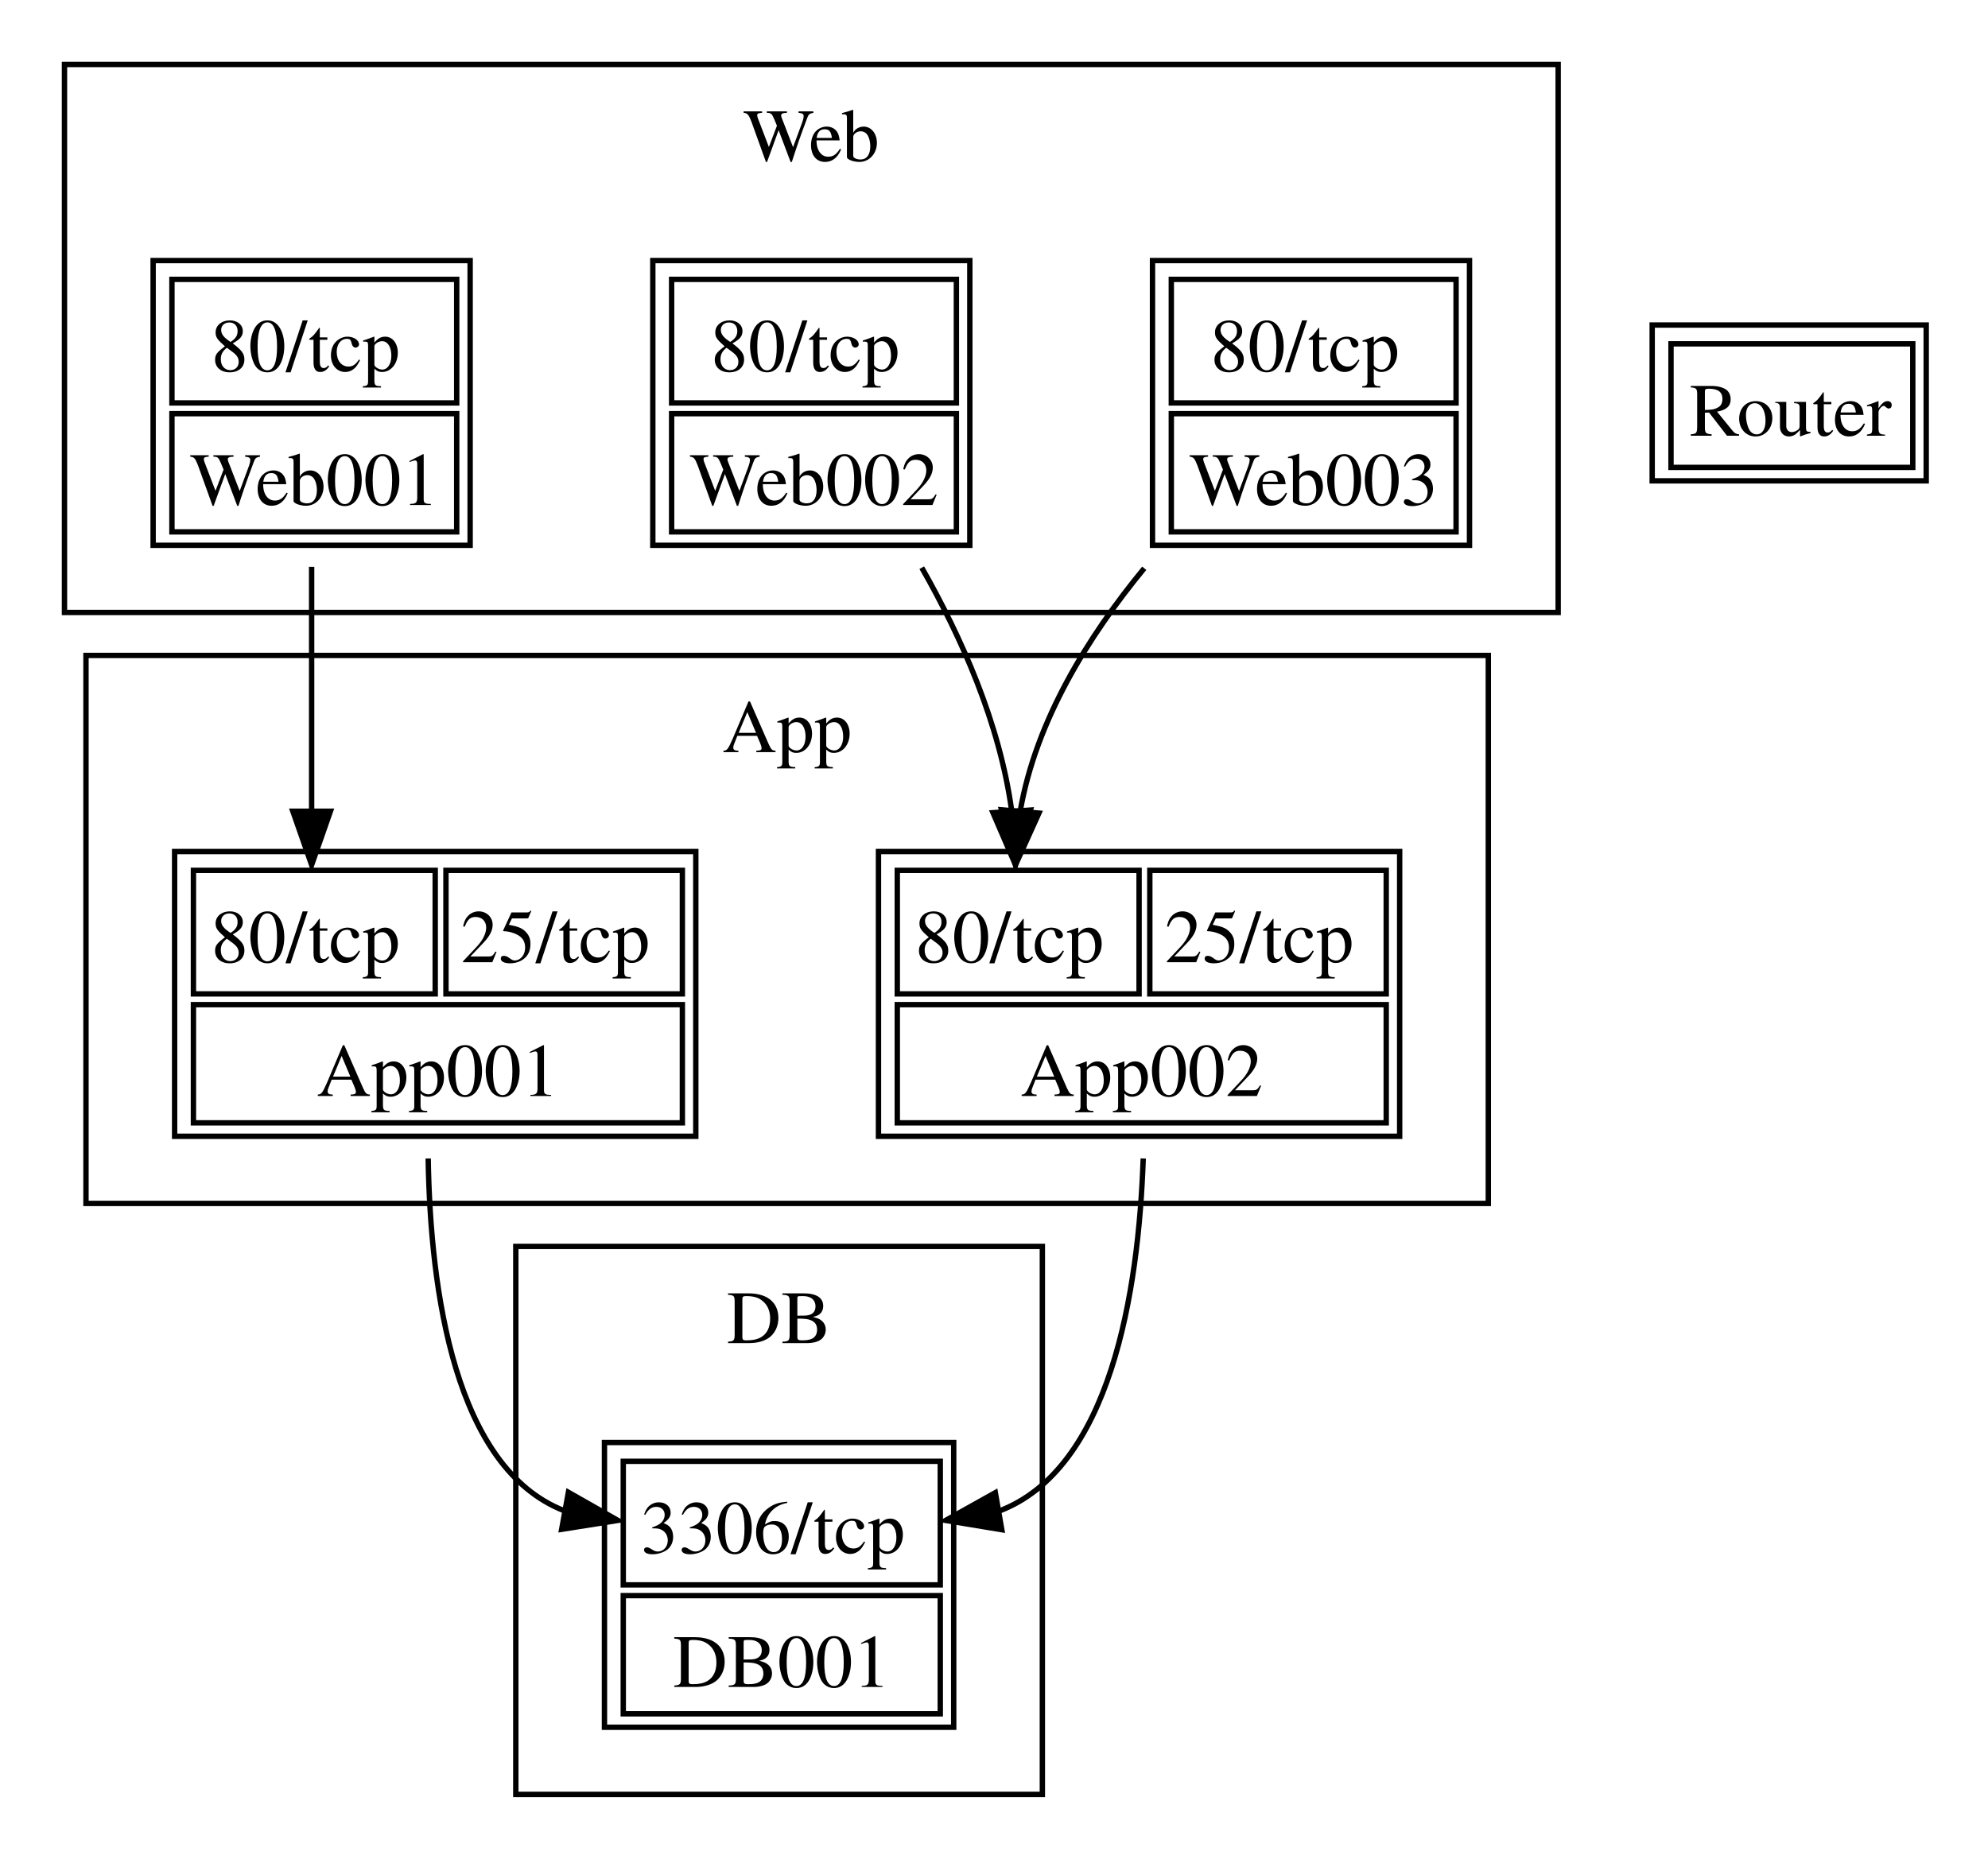
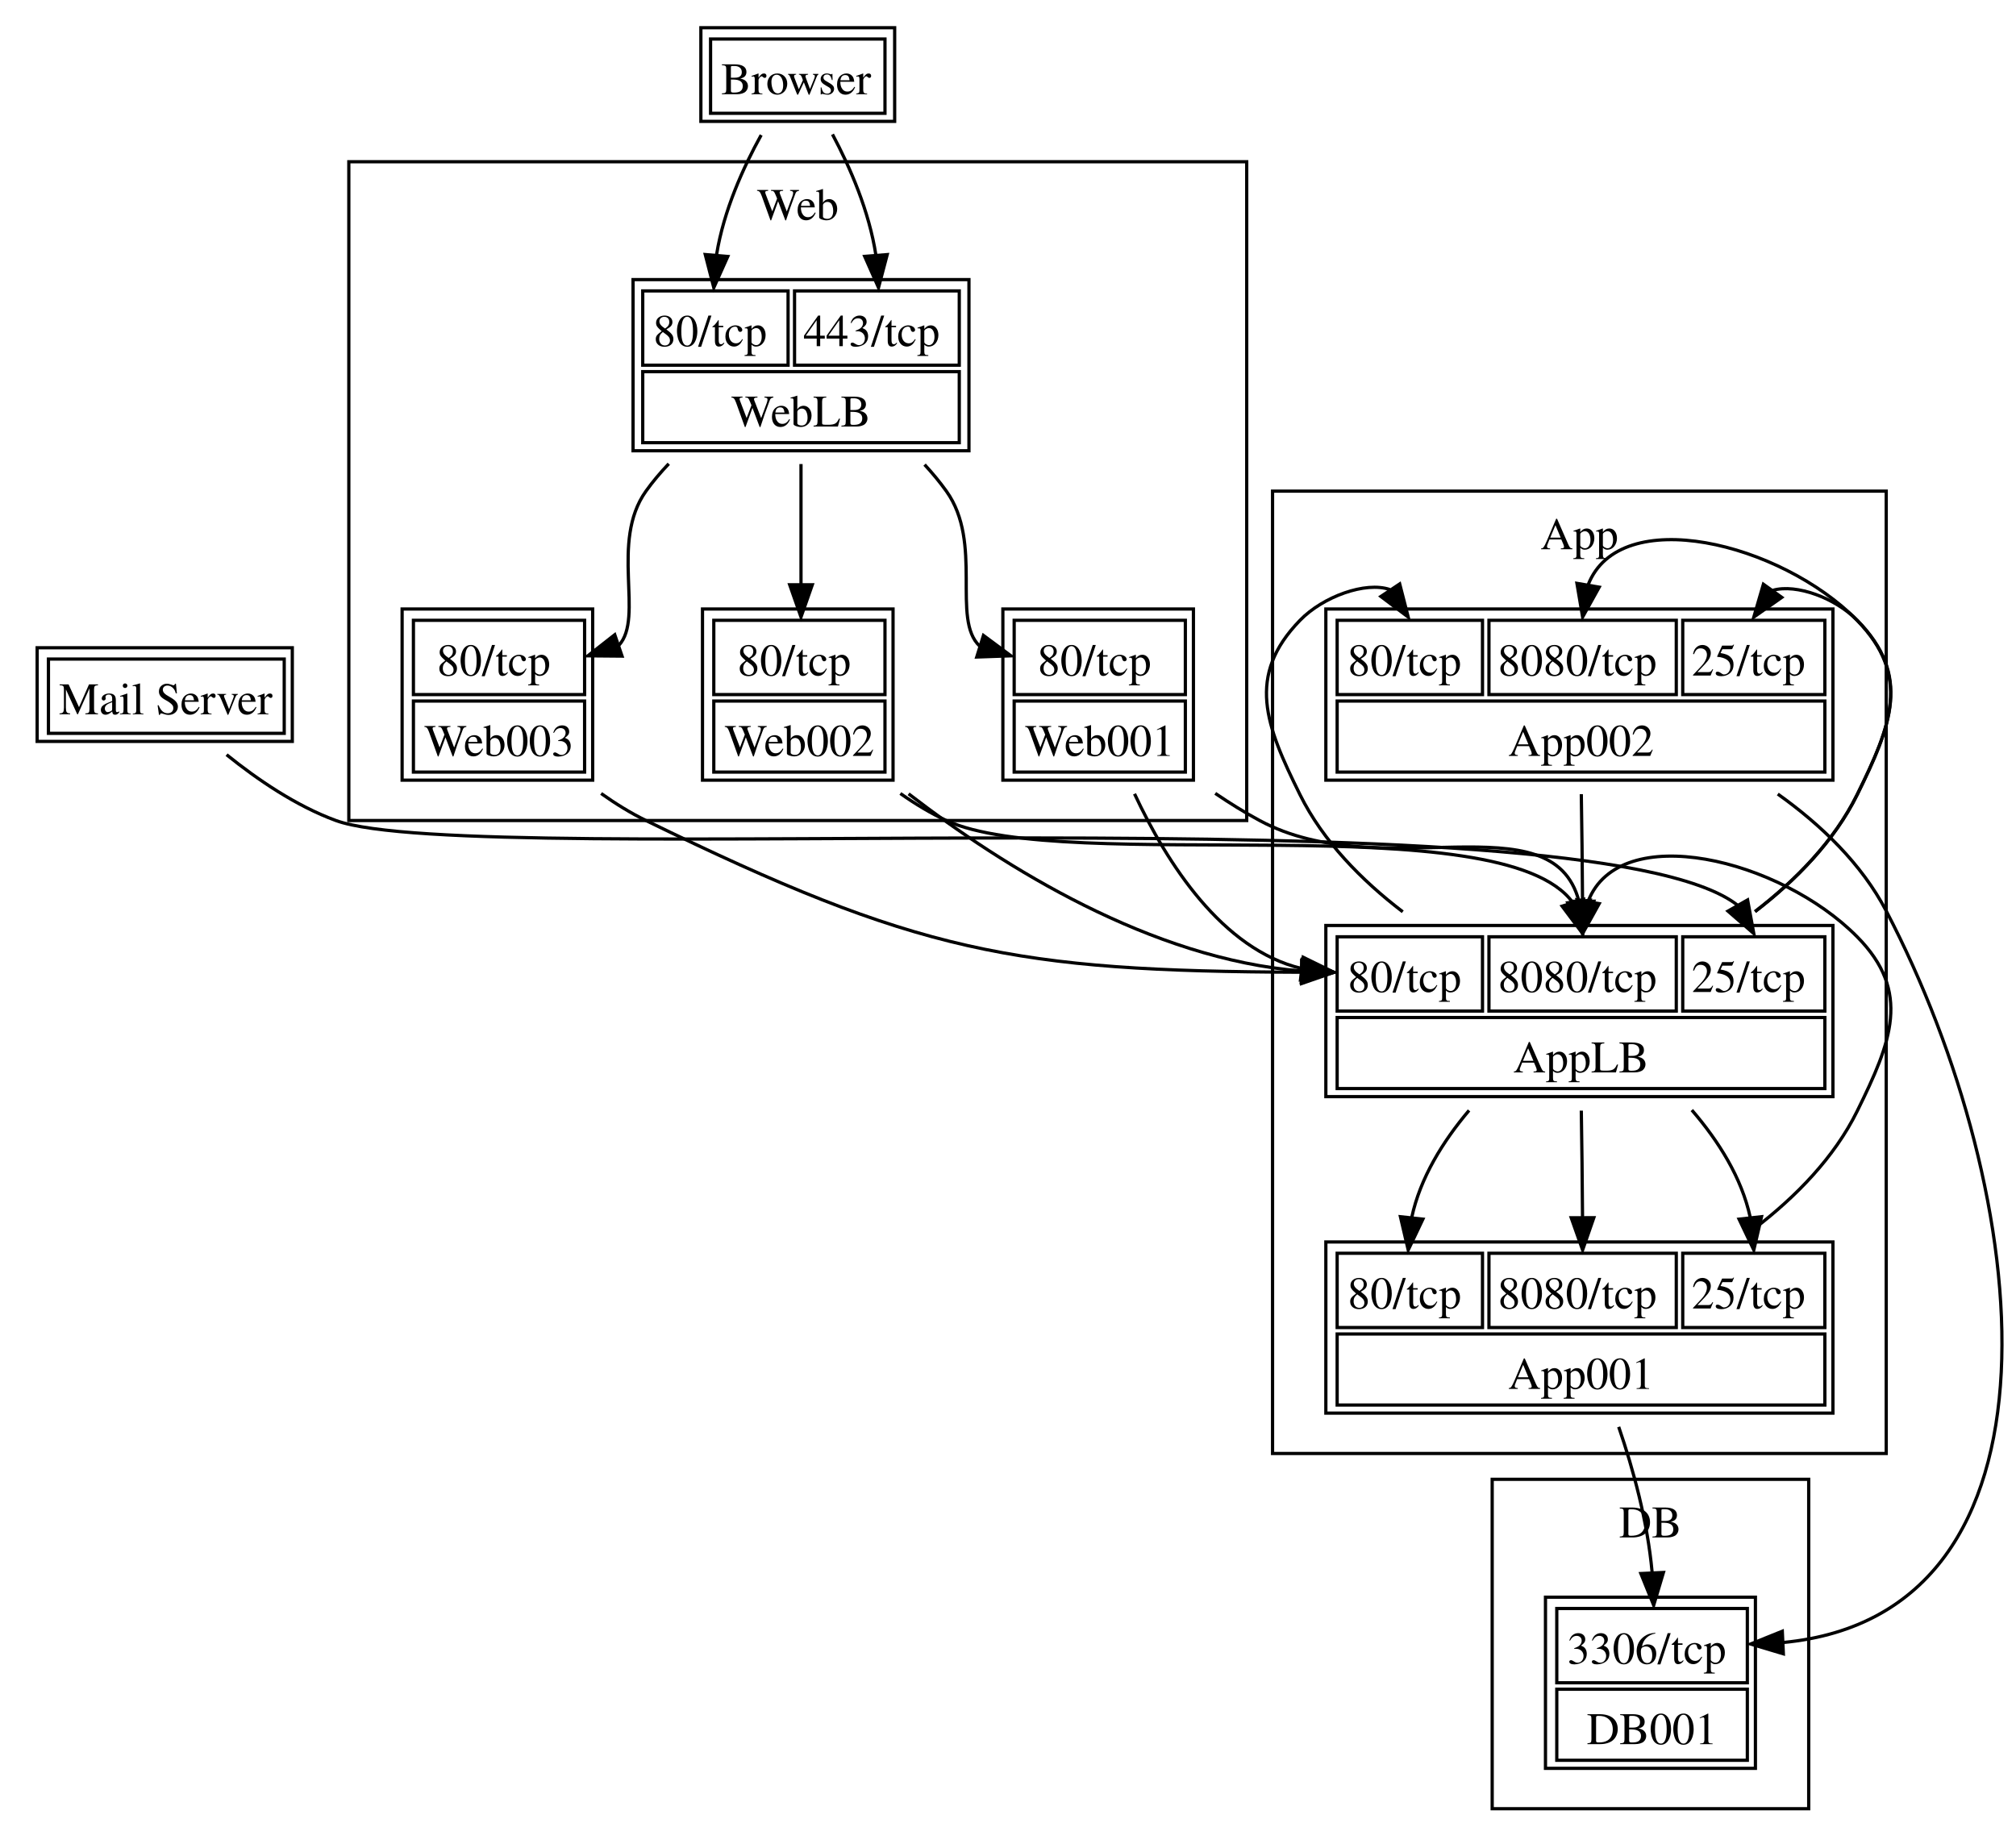
- <svg xmlns="http://www.w3.org/2000/svg" width="370pt" height="346pt" viewBox="0.00 0.00 370.00 346.00">
-   <g id="graph0" class="graph" transform="scale(1 1) rotate(0) translate(4 342)">
-     <polygon fill="white" stroke="white" points="-4,4 -4,-342 366,-342 366,4 -4,4" />
+ <svg xmlns="http://www.w3.org/2000/svg" width="624pt" height="572pt" viewBox="0.00 0.00 624.18 572.00">
+   <g id="graph0" class="graph" transform="scale(1 1) rotate(0) translate(4 568)">
+     <polygon fill="white" stroke="white" points="-4,4 -4,-568 620.176,-568 620.176,4 -4,4" />
    <g id="clust1" class="cluster">
-       <polygon fill="none" stroke="black" points="8,-228 8,-330 286,-330 286,-228 8,-228" />
-       <text text-anchor="middle" x="147" y="-312" font-family="Times,serif" font-size="14.00">Web</text>
+       <polygon fill="none" stroke="black" points="104,-314 104,-518 382,-518 382,-314 104,-314" />
+       <text text-anchor="middle" x="243" y="-500" font-family="Times,serif" font-size="14.00">Web</text>
    </g>
    <g id="clust2" class="cluster">
-       <polygon fill="none" stroke="black" points="12,-118 12,-220 273,-220 273,-118 12,-118" />
-       <text text-anchor="middle" x="142.5" y="-202" font-family="Times,serif" font-size="14.00">App</text>
+       <polygon fill="none" stroke="black" points="390,-118 390,-416 580,-416 580,-118 390,-118" />
+       <text text-anchor="middle" x="485" y="-398" font-family="Times,serif" font-size="14.00">App</text>
    </g>
    <g id="clust3" class="cluster">
-       <polygon fill="none" stroke="black" points="92,-8 92,-110 190,-110 190,-8 92,-8" />
-       <text text-anchor="middle" x="141" y="-92" font-family="Times,serif" font-size="14.00">DB</text>
+       <polygon fill="none" stroke="black" points="458,-8 458,-110 556,-110 556,-8 458,-8" />
+       <text text-anchor="middle" x="507" y="-92" font-family="Times,serif" font-size="14.00">DB</text>
    </g>
    <g id="node1" class="node">
-       <polygon fill="none" stroke="black" points="214,-267 214,-290 267,-290 267,-267 214,-267" />
-       <text text-anchor="start" x="221.253" y="-272.9" font-family="Times,serif" font-size="14.00"> 80/tcp</text>
-       <polygon fill="none" stroke="black" points="214,-243 214,-265 267,-265 267,-243 214,-243" />
-       <text text-anchor="start" x="217.343" y="-248" font-family="Times,serif" font-size="14.00">Web003</text>
-       <polygon fill="none" stroke="black" points="210.5,-240.5 210.5,-293.5 269.5,-293.5 269.5,-240.5 210.5,-240.5" />
+       <polygon fill="none" stroke="black" points="124,-353 124,-376 177,-376 177,-353 124,-353" />
+       <text text-anchor="start" x="131.253" y="-358.9" font-family="Times,serif" font-size="14.00"> 80/tcp</text>
+       <polygon fill="none" stroke="black" points="124,-329 124,-351 177,-351 177,-329 124,-329" />
+       <text text-anchor="start" x="127.343" y="-334" font-family="Times,serif" font-size="14.00">Web003</text>
+       <polygon fill="none" stroke="black" points="120.5,-326.5 120.5,-379.5 179.5,-379.5 179.5,-326.5 120.5,-326.5" />
+     </g>
+     <g id="node7" class="node">
+       <polygon fill="none" stroke="black" points="410,-255 410,-278 455,-278 455,-255 410,-255" />
+       <text text-anchor="start" x="413.253" y="-260.9" font-family="Times,serif" font-size="14.00"> 80/tcp</text>
+       <polygon fill="none" stroke="black" points="457,-255 457,-278 515,-278 515,-255 457,-255" />
+       <text text-anchor="start" x="459.753" y="-260.9" font-family="Times,serif" font-size="14.00"> 8080/tcp</text>
+       <polygon fill="none" stroke="black" points="517,-255 517,-278 561,-278 561,-255 517,-255" />
+       <text text-anchor="start" x="519.753" y="-260.9" font-family="Times,serif" font-size="14.00"> 25/tcp</text>
+       <polygon fill="none" stroke="black" points="410,-231 410,-253 561,-253 561,-231 410,-231" />
+       <text text-anchor="start" x="464.5" y="-236" font-family="Times,serif" font-size="14.00">AppLB</text>
+       <polygon fill="none" stroke="black" points="406.5,-228.5 406.5,-281.5 563.5,-281.5 563.5,-228.5 406.5,-228.5" />
+     </g>
+     <g id="edge11" class="edge">
+       <path fill="none" stroke="black" d="M182.116,-322.379C186.57,-319.217 191.252,-316.316 196,-314 279.983,-273.036 309.89,-267.375 398.752,-267.019" />
+       <polygon fill="black" stroke="black" points="399.007,-270.519 409,-267 398.993,-263.519 399.007,-270.519" />
+     </g>
+     <g id="node2" class="node">
+       <polygon fill="none" stroke="black" points="217,-353 217,-376 270,-376 270,-353 217,-353" />
+       <text text-anchor="start" x="224.253" y="-358.9" font-family="Times,serif" font-size="14.00"> 80/tcp</text>
+       <polygon fill="none" stroke="black" points="217,-329 217,-351 270,-351 270,-329 217,-329" />
+       <text text-anchor="start" x="220.343" y="-334" font-family="Times,serif" font-size="14.00">Web002</text>
+       <polygon fill="none" stroke="black" points="213.5,-326.5 213.5,-379.5 272.5,-379.5 272.5,-326.5 213.5,-326.5" />
+     </g>
+     <g id="edge8" class="edge">
+       <path fill="none" stroke="black" d="M277.312,-322.271C307.015,-299.435 352.394,-271.176 398.779,-267.419" />
+       <polygon fill="black" stroke="black" points="399.152,-270.907 409,-267 398.865,-263.913 399.152,-270.907" />
+     </g>
+     <g id="edge10" class="edge">
+       <path fill="none" stroke="black" d="M274.763,-322.374C279.31,-319.171 284.111,-316.261 289,-314 326.047,-296.869 461.083,-319.164 482.988,-288.543" />
+       <polygon fill="black" stroke="black" points="486.328,-289.59 486,-279 479.653,-287.483 486.328,-289.59" />
+     </g>
+     <g id="node3" class="node">
+       <polygon fill="none" stroke="black" points="310,-353 310,-376 363,-376 363,-353 310,-353" />
+       <text text-anchor="start" x="317.253" y="-358.9" font-family="Times,serif" font-size="14.00"> 80/tcp</text>
+       <polygon fill="none" stroke="black" points="310,-329 310,-351 363,-351 363,-329 310,-329" />
+       <text text-anchor="start" x="313.343" y="-334" font-family="Times,serif" font-size="14.00">Web001</text>
+       <polygon fill="none" stroke="black" points="306.5,-326.5 306.5,-379.5 365.5,-379.5 365.5,-326.5 306.5,-326.5" />
+     </g>
+     <g id="edge7" class="edge">
+       <path fill="none" stroke="black" d="M347.265,-322.271C357.37,-300.632 374.4,-274.123 398.864,-268.208" />
+       <polygon fill="black" stroke="black" points="399.484,-271.659 409,-267 398.656,-264.708 399.484,-271.659" />
+     </g>
+     <g id="edge9" class="edge">
+       <path fill="none" stroke="black" d="M372.257,-322.415C376.752,-319.363 381.39,-316.478 386,-314 424.072,-293.532 476.513,-320.828 484.86,-289.02" />
+       <polygon fill="black" stroke="black" points="488.347,-289.332 486,-279 481.392,-288.54 488.347,-289.332" />
    </g>
    <g id="node4" class="node">
-       <polygon fill="none" stroke="black" points="163,-157 163,-180 208,-180 208,-157 163,-157" />
-       <text text-anchor="start" x="166.253" y="-162.9" font-family="Times,serif" font-size="14.00"> 80/tcp</text>
-       <polygon fill="none" stroke="black" points="210,-157 210,-180 254,-180 254,-157 210,-157" />
-       <text text-anchor="start" x="212.753" y="-162.9" font-family="Times,serif" font-size="14.00"> 25/tcp</text>
-       <polygon fill="none" stroke="black" points="163,-133 163,-155 254,-155 254,-133 163,-133" />
-       <text text-anchor="start" x="185.945" y="-138" font-family="Times,serif" font-size="14.00">App002</text>
-       <polygon fill="none" stroke="black" points="159.5,-130.5 159.5,-183.5 256.5,-183.5 256.5,-130.5 159.5,-130.5" />
+       <polygon fill="none" stroke="black" points="195,-455 195,-478 240,-478 240,-455 195,-455" />
+       <text text-anchor="start" x="198.253" y="-460.9" font-family="Times,serif" font-size="14.00"> 80/tcp</text>
+       <polygon fill="none" stroke="black" points="242,-455 242,-478 293,-478 293,-455 242,-455" />
+       <text text-anchor="start" x="244.753" y="-460.9" font-family="Times,serif" font-size="14.00"> 443/tcp</text>
+       <polygon fill="none" stroke="black" points="195,-431 195,-453 293,-453 293,-431 195,-431" />
+       <text text-anchor="start" x="222.398" y="-436" font-family="Times,serif" font-size="14.00">WebLB</text>
+       <polygon fill="none" stroke="black" points="192,-428.5 192,-481.5 296,-481.5 296,-428.5 192,-428.5" />
+     </g>
+     <g id="edge6" class="edge">
+       <path fill="none" stroke="black" d="M203.054,-424.467C200.49,-421.771 198.1,-418.941 196,-416 184.758,-400.26 195.518,-376.828 187.625,-368.275" />
+       <polygon fill="black" stroke="black" points="188.594,-364.908 178,-365 186.339,-371.535 188.594,-364.908" />
+     </g>
+     <g id="edge5" class="edge">
+       <path fill="none" stroke="black" d="M244,-424.383C244,-413.088 244,-399.854 244,-387.09" />
+       <polygon fill="black" stroke="black" points="247.5,-387 244,-377 240.5,-387 247.5,-387" />
+     </g>
+     <g id="edge4" class="edge">
+       <path fill="none" stroke="black" d="M282.262,-424.209C284.695,-421.572 286.975,-418.826 289,-416 300.52,-399.918 290.45,-376.301 299.328,-368.01" />
+       <polygon fill="black" stroke="black" points="300.492,-371.314 309,-365 298.412,-364.63 300.492,-371.314" />
+     </g>
+     <g id="node5" class="node">
+       <polygon fill="none" stroke="black" points="410,-353 410,-376 455,-376 455,-353 410,-353" />
+       <text text-anchor="start" x="413.253" y="-358.9" font-family="Times,serif" font-size="14.00"> 80/tcp</text>
+       <polygon fill="none" stroke="black" points="457,-353 457,-376 515,-376 515,-353 457,-353" />
+       <text text-anchor="start" x="459.753" y="-358.9" font-family="Times,serif" font-size="14.00"> 8080/tcp</text>
+       <polygon fill="none" stroke="black" points="517,-353 517,-376 561,-376 561,-353 517,-353" />
+       <text text-anchor="start" x="519.753" y="-358.9" font-family="Times,serif" font-size="14.00"> 25/tcp</text>
+       <polygon fill="none" stroke="black" points="410,-329 410,-351 561,-351 561,-329 410,-329" />
+       <text text-anchor="start" x="462.945" y="-334" font-family="Times,serif" font-size="14.00">App002</text>
+       <polygon fill="none" stroke="black" points="406.5,-326.5 406.5,-379.5 563.5,-379.5 563.5,-326.5 406.5,-326.5" />
+     </g>
+     <g id="edge13" class="edge">
+       <path fill="none" stroke="black" d="M485.593,-322.167C485.758,-312.042 485.909,-300.439 485.971,-289.185" />
+       <polygon fill="black" stroke="black" points="489.471,-289.01 486,-279 482.471,-288.99 489.471,-289.01" />
+     </g>
+     <g id="node8" class="node">
+       <polygon fill="none" stroke="black" points="478,-47 478,-70 537,-70 537,-47 478,-47" />
+       <text text-anchor="start" x="481.253" y="-52.9" font-family="Times,serif" font-size="14.00"> 3306/tcp</text>
+       <polygon fill="none" stroke="black" points="478,-23 478,-45 537,-45 537,-23 478,-23" />
+       <text text-anchor="start" x="487.276" y="-28" font-family="Times,serif" font-size="14.00">DB001</text>
+       <polygon fill="none" stroke="black" points="474.5,-20.5 474.5,-73.5 539.5,-73.5 539.5,-20.5 474.5,-20.5" />
+     </g>
+     <g id="edge21" class="edge">
+       <path fill="none" stroke="black" d="M546.427,-322.202C559.88,-312.609 572.369,-300.593 580,-286 625.918,-198.187 639.668,-68.249 548.119,-59.47" />
+       <polygon fill="black" stroke="black" points="548.152,-55.968 538,-59 547.827,-62.96 548.152,-55.968" />
+     </g>
+     <g id="node6" class="node">
+       <polygon fill="none" stroke="black" points="410,-157 410,-180 455,-180 455,-157 410,-157" />
+       <text text-anchor="start" x="413.253" y="-162.9" font-family="Times,serif" font-size="14.00"> 80/tcp</text>
+       <polygon fill="none" stroke="black" points="457,-157 457,-180 515,-180 515,-157 457,-157" />
+       <text text-anchor="start" x="459.753" y="-162.9" font-family="Times,serif" font-size="14.00"> 8080/tcp</text>
+       <polygon fill="none" stroke="black" points="517,-157 517,-180 561,-180 561,-157 517,-157" />
+       <text text-anchor="start" x="519.753" y="-162.9" font-family="Times,serif" font-size="14.00"> 25/tcp</text>
+       <polygon fill="none" stroke="black" points="410,-133 410,-155 561,-155 561,-133 410,-133" />
+       <text text-anchor="start" x="462.945" y="-138" font-family="Times,serif" font-size="14.00">App001</text>
+       <polygon fill="none" stroke="black" points="406.5,-130.5 406.5,-183.5 563.5,-183.5 563.5,-130.5 406.5,-130.5" />
+     </g>
+     <g id="edge12" class="edge">
+       <path fill="none" stroke="black" d="M539.383,-187.798C552.067,-197.556 563.925,-209.652 571,-224 581.614,-245.525 587.87,-260.93 571,-278 547.14,-302.142 497.542,-314.207 487.714,-289.01" />
+       <polygon fill="black" stroke="black" points="491.137,-288.266 486,-279 484.238,-289.447 491.137,-288.266" />
+     </g>
+     <g id="edge20" class="edge">
+       <path fill="none" stroke="black" d="M497.173,-126.237C501.699,-113.049 506.085,-96.981 507.515,-81.253" />
+       <polygon fill="black" stroke="black" points="511.024,-81.154 508,-71 504.032,-80.823 511.024,-81.154" />
+     </g>
+     <g id="edge17" class="edge">
+       <path fill="none" stroke="black" d="M539.383,-285.798C552.067,-295.556 563.925,-307.652 571,-322 581.614,-343.525 587.703,-358.766 571,-376 564.346,-382.865 552.188,-387.38 544.926,-385.288" />
+       <polygon fill="black" stroke="black" points="547.663,-383.099 539,-377 541.969,-387.17 547.663,-383.099" />
+     </g>
+     <g id="edge18" class="edge">
+       <path fill="none" stroke="black" d="M430.308,-285.741C417.549,-295.499 405.621,-307.609 398.5,-322 387.856,-343.51 381.785,-358.778 398.5,-376 405.632,-383.348 418.792,-388.106 426.32,-385.521" />
+       <polygon fill="black" stroke="black" points="429.366,-387.262 432,-377 423.541,-383.38 429.366,-387.262" />
+     </g>
+     <g id="edge19" class="edge">
+       <path fill="none" stroke="black" d="M539.383,-285.798C552.067,-295.556 563.925,-307.652 571,-322 581.614,-343.525 587.87,-358.93 571,-376 547.14,-400.142 497.542,-412.207 487.714,-387.01" />
+       <polygon fill="black" stroke="black" points="491.137,-386.266 486,-377 484.238,-387.447 491.137,-386.266" />
+     </g>
+     <g id="edge14" class="edge">
+       <path fill="none" stroke="black" d="M519.81,-224.342C528.054,-214.782 535.236,-203.433 537.899,-191.093" />
+       <polygon fill="black" stroke="black" points="541.395,-191.321 539,-181 534.436,-190.562 541.395,-191.321" />
+     </g>
+     <g id="edge15" class="edge">
+       <path fill="none" stroke="black" d="M450.835,-224.229C442.743,-214.658 435.694,-203.32 433.08,-191.037" />
+       <polygon fill="black" stroke="black" points="436.55,-190.568 432,-181 429.59,-191.317 436.55,-190.568" />
+     </g>
+     <g id="edge16" class="edge">
+       <path fill="none" stroke="black" d="M485.593,-224.167C485.758,-214.042 485.909,-202.439 485.971,-191.185" />
+       <polygon fill="black" stroke="black" points="489.471,-191.01 486,-181 482.471,-190.99 489.471,-191.01" />
+     </g>
+     <g id="node9" class="node">
+       <polygon fill="none" stroke="black" points="11,-341 11,-364 84,-364 84,-341 11,-341" />
+       <text text-anchor="start" x="14.26" y="-346.9" font-family="Times,serif" font-size="14.00">Mail Server</text>
+       <polygon fill="none" stroke="black" points="7.5,-338.5 7.5,-367.5 86.5,-367.5 86.5,-338.5 7.5,-338.5" />
    </g>
    <g id="edge3" class="edge">
-       <path fill="none" stroke="black" d="M208.964,-236.223C198.535,-223.57 188.796,-207.852 185.881,-191.023" />
-       <polygon fill="black" stroke="black" points="189.363,-190.655 185,-181 182.389,-191.268 189.363,-190.655" />
+       <path fill="none" stroke="black" d="M66.15,-334.385C75.628,-326.739 87.666,-318.513 100,-314 142.901,-298.301 488.329,-324.059 534.017,-287.731" />
+       <polygon fill="black" stroke="black" points="537.083,-289.42 539,-279 531.004,-285.95 537.083,-289.42" />
    </g>
-     <g id="node2" class="node">
-       <polygon fill="none" stroke="black" points="121,-267 121,-290 174,-290 174,-267 121,-267" />
-       <text text-anchor="start" x="128.253" y="-272.9" font-family="Times,serif" font-size="14.00"> 80/tcp</text>
-       <polygon fill="none" stroke="black" points="121,-243 121,-265 174,-265 174,-243 121,-243" />
-       <text text-anchor="start" x="124.343" y="-248" font-family="Times,serif" font-size="14.00">Web002</text>
-       <polygon fill="none" stroke="black" points="117.5,-240.5 117.5,-293.5 176.5,-293.5 176.5,-240.5 117.5,-240.5" />
+     <g id="node10" class="node">
+       <polygon fill="none" stroke="black" points="216,-533 216,-556 270,-556 270,-533 216,-533" />
+       <text text-anchor="start" x="219.283" y="-538.9" font-family="Times,serif" font-size="14.00">Browser</text>
+       <polygon fill="none" stroke="black" points="213,-530.5 213,-559.5 273,-559.5 273,-530.5 213,-530.5" />
+     </g>
+     <g id="edge1" class="edge">
+       <path fill="none" stroke="black" d="M231.672,-526.266C226.088,-516.177 220.087,-502.881 217.879,-489.347" />
+       <polygon fill="black" stroke="black" points="221.334,-488.668 217,-479 214.359,-489.26 221.334,-488.668" />
    </g>
    <g id="edge2" class="edge">
-       <path fill="none" stroke="black" d="M167.557,-236.335C174.972,-223.319 182.068,-207.326 184.288,-191.105" />
-       <polygon fill="black" stroke="black" points="187.789,-191.221 185,-181 180.806,-190.729 187.789,-191.221" />
-     </g>
-     <g id="node3" class="node">
-       <polygon fill="none" stroke="black" points="28,-267 28,-290 81,-290 81,-267 28,-267" />
-       <text text-anchor="start" x="35.253" y="-272.9" font-family="Times,serif" font-size="14.00"> 80/tcp</text>
-       <polygon fill="none" stroke="black" points="28,-243 28,-265 81,-265 81,-243 28,-243" />
-       <text text-anchor="start" x="31.343" y="-248" font-family="Times,serif" font-size="14.00">Web001</text>
-       <polygon fill="none" stroke="black" points="24.5,-240.5 24.5,-293.5 83.5,-293.5 83.5,-240.5 24.5,-240.5" />
-     </g>
-     <g id="node5" class="node">
-       <polygon fill="none" stroke="black" points="32,-157 32,-180 77,-180 77,-157 32,-157" />
-       <text text-anchor="start" x="35.253" y="-162.9" font-family="Times,serif" font-size="14.00"> 80/tcp</text>
-       <polygon fill="none" stroke="black" points="79,-157 79,-180 123,-180 123,-157 79,-157" />
-       <text text-anchor="start" x="81.753" y="-162.9" font-family="Times,serif" font-size="14.00"> 25/tcp</text>
-       <polygon fill="none" stroke="black" points="32,-133 32,-155 123,-155 123,-133 32,-133" />
-       <text text-anchor="start" x="54.945" y="-138" font-family="Times,serif" font-size="14.00">App001</text>
-       <polygon fill="none" stroke="black" points="28.5,-130.5 28.5,-183.5 125.5,-183.5 125.5,-130.5 28.5,-130.5" />
-     </g>
-     <g id="edge1" class="edge">
-       <path fill="none" stroke="black" d="M54,-236.497C54,-223.082 54,-206.744 54,-191.123" />
-       <polygon fill="black" stroke="black" points="57.5,-191 54,-181 50.5,-191 57.5,-191" />
-     </g>
-     <g id="node6" class="node">
-       <polygon fill="none" stroke="black" points="112,-47 112,-70 171,-70 171,-47 112,-47" />
-       <text text-anchor="start" x="115.253" y="-52.9" font-family="Times,serif" font-size="14.00"> 3306/tcp</text>
-       <polygon fill="none" stroke="black" points="112,-23 112,-45 171,-45 171,-23 112,-23" />
-       <text text-anchor="start" x="121.276" y="-28" font-family="Times,serif" font-size="14.00">DB001</text>
-       <polygon fill="none" stroke="black" points="108.5,-20.5 108.5,-73.5 173.5,-73.5 173.5,-20.5 108.5,-20.5" />
-     </g>
-     <g id="edge5" class="edge">
-       <path fill="none" stroke="black" d="M208.773,-126.37C207.91,-101.41 202.682,-68.55 181.894,-60.725" />
-       <polygon fill="black" stroke="black" points="182.453,-57.269 172,-59 181.25,-64.165 182.453,-57.269" />
-     </g>
-     <g id="edge4" class="edge">
-       <path fill="none" stroke="black" d="M75.693,-126.37C76.095,-101.521 80.652,-68.843 100.928,-60.831" />
-       <polygon fill="black" stroke="black" points="101.787,-64.232 111,-59 100.535,-57.345 101.787,-64.232" />
-     </g>
-     <g id="node7" class="node">
-       <polygon fill="none" stroke="black" points="307,-255 307,-278 352,-278 352,-255 307,-255" />
-       <text text-anchor="start" x="310.448" y="-260.9" font-family="Times,serif" font-size="14.00">Router</text>
-       <polygon fill="none" stroke="black" points="303.5,-252.5 303.5,-281.5 354.5,-281.5 354.5,-252.5 303.5,-252.5" />
+       <path fill="none" stroke="black" d="M253.747,-526.483C259.2,-516.261 265.106,-502.704 267.205,-488.979" />
+       <polygon fill="black" stroke="black" points="270.695,-489.246 268,-479 263.717,-488.691 270.695,-489.246" />
    </g>
  </g>
</svg>
